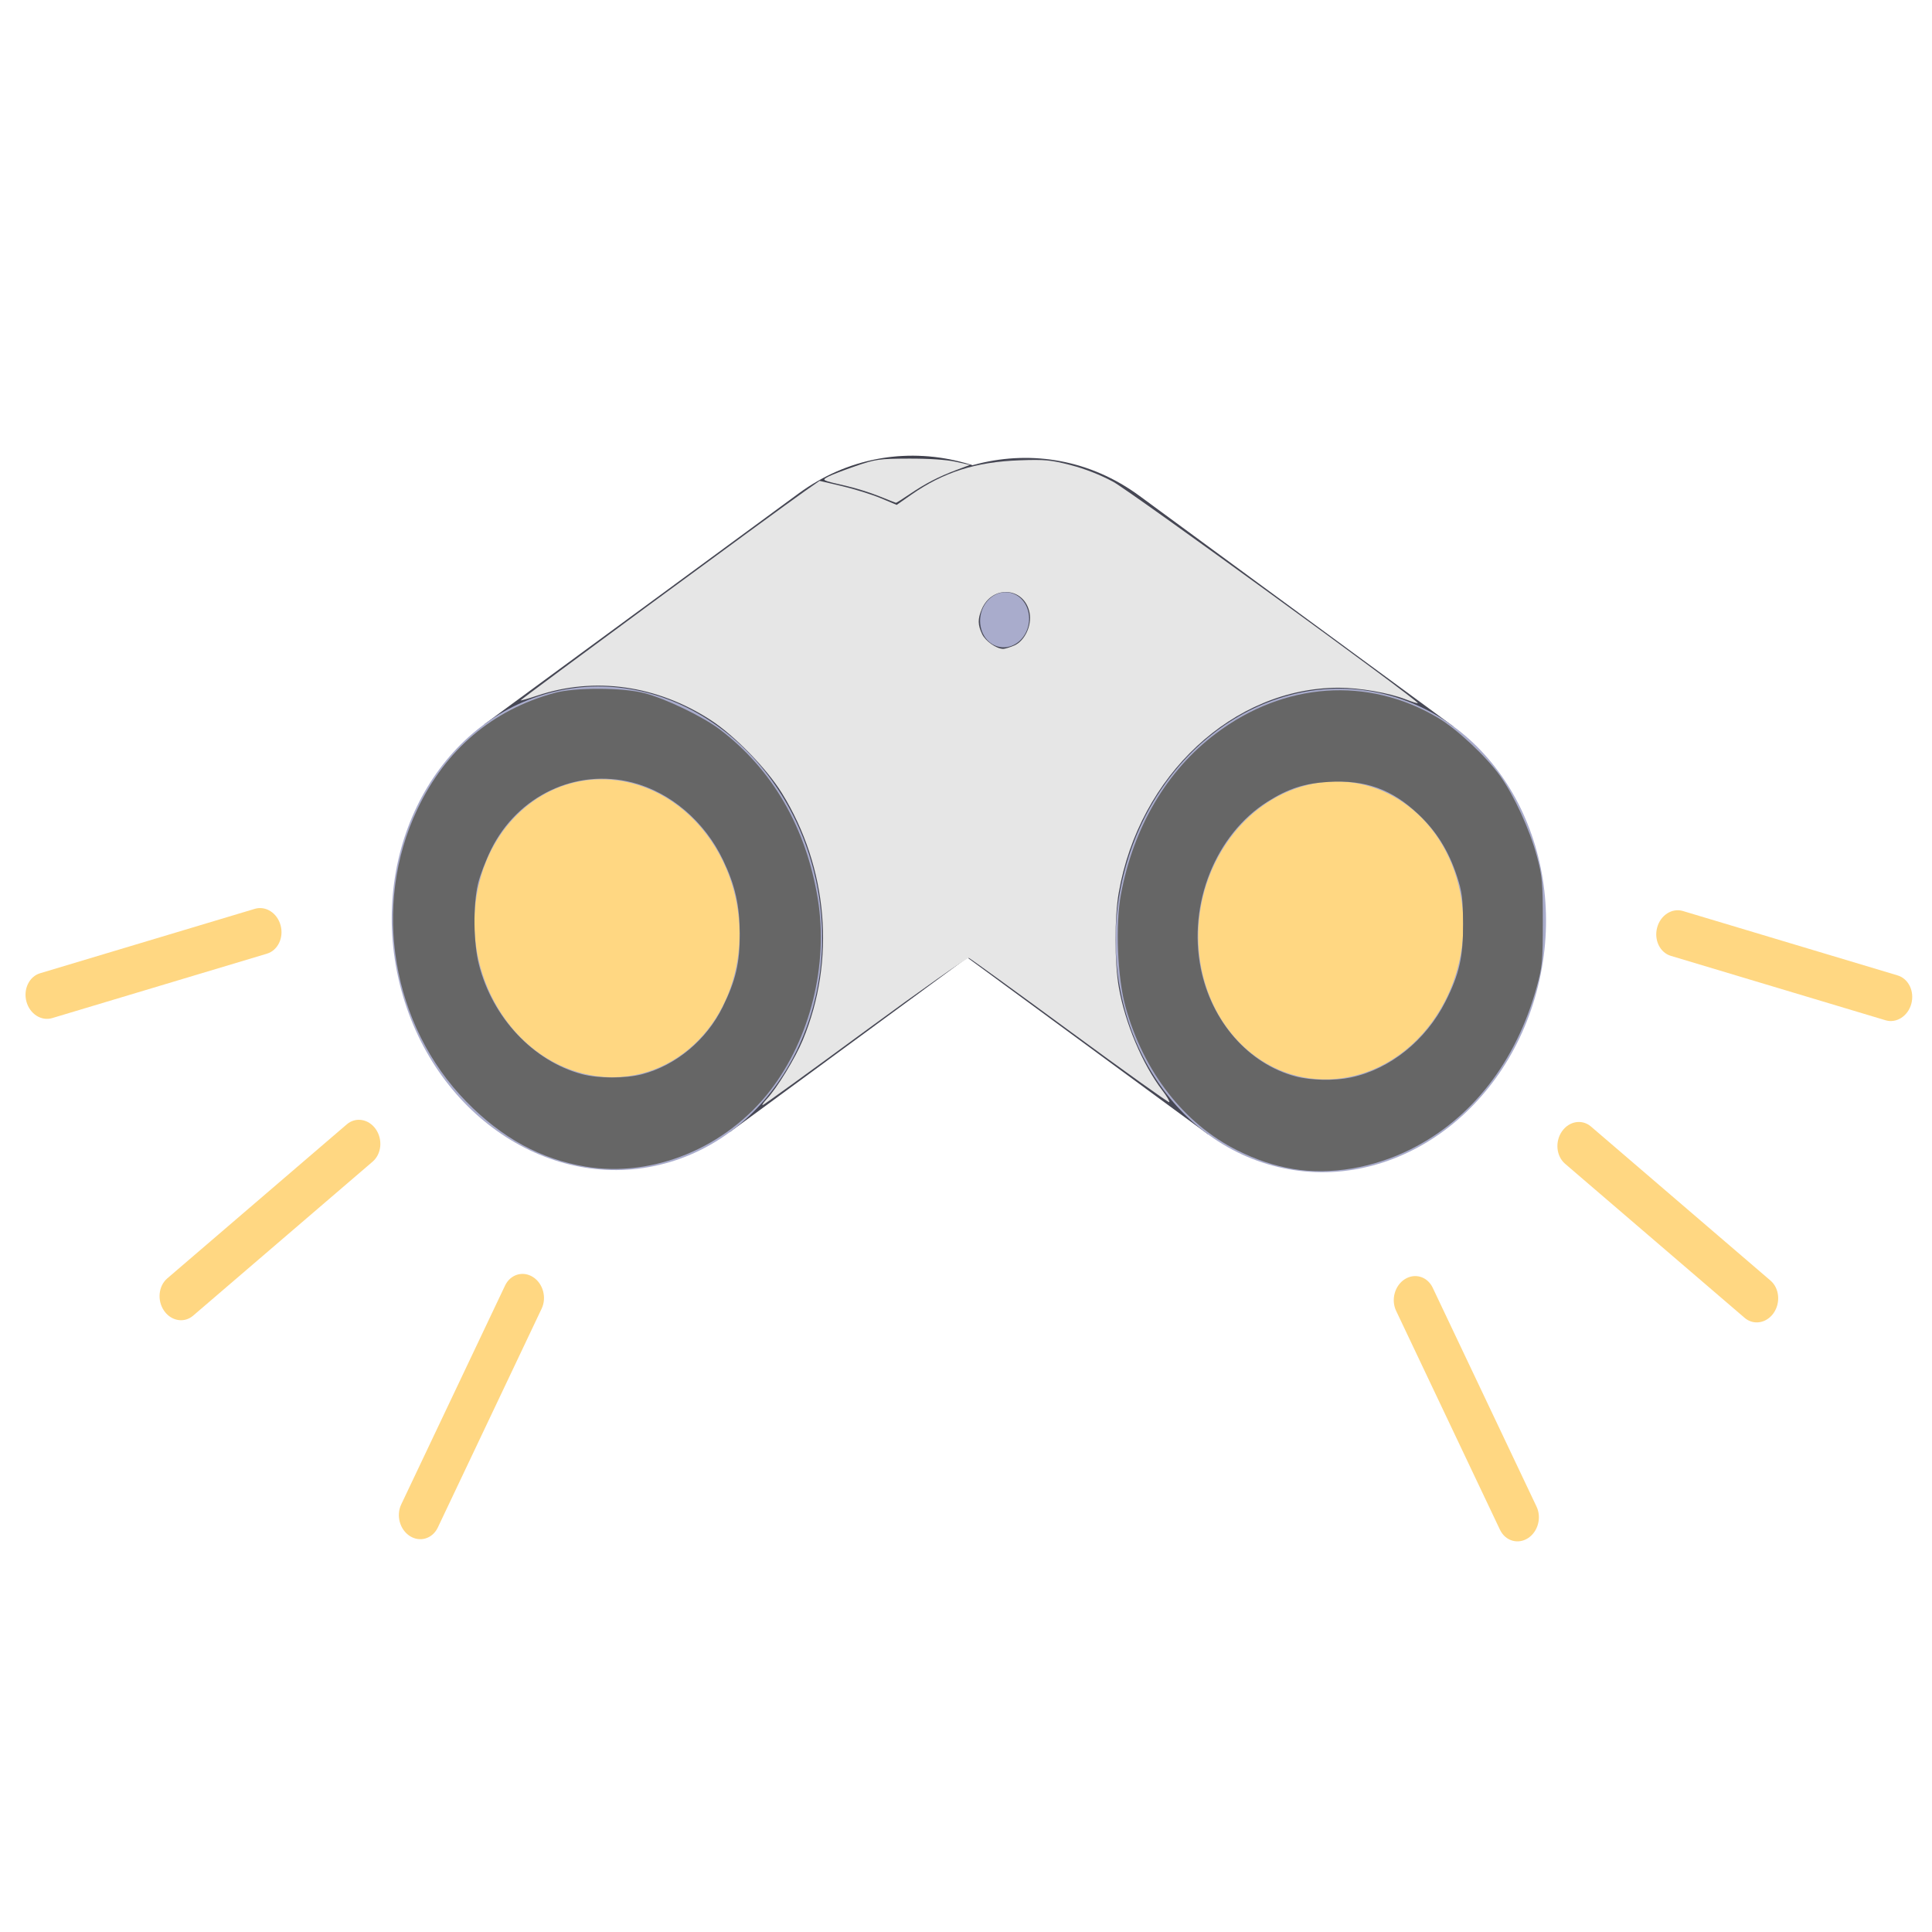
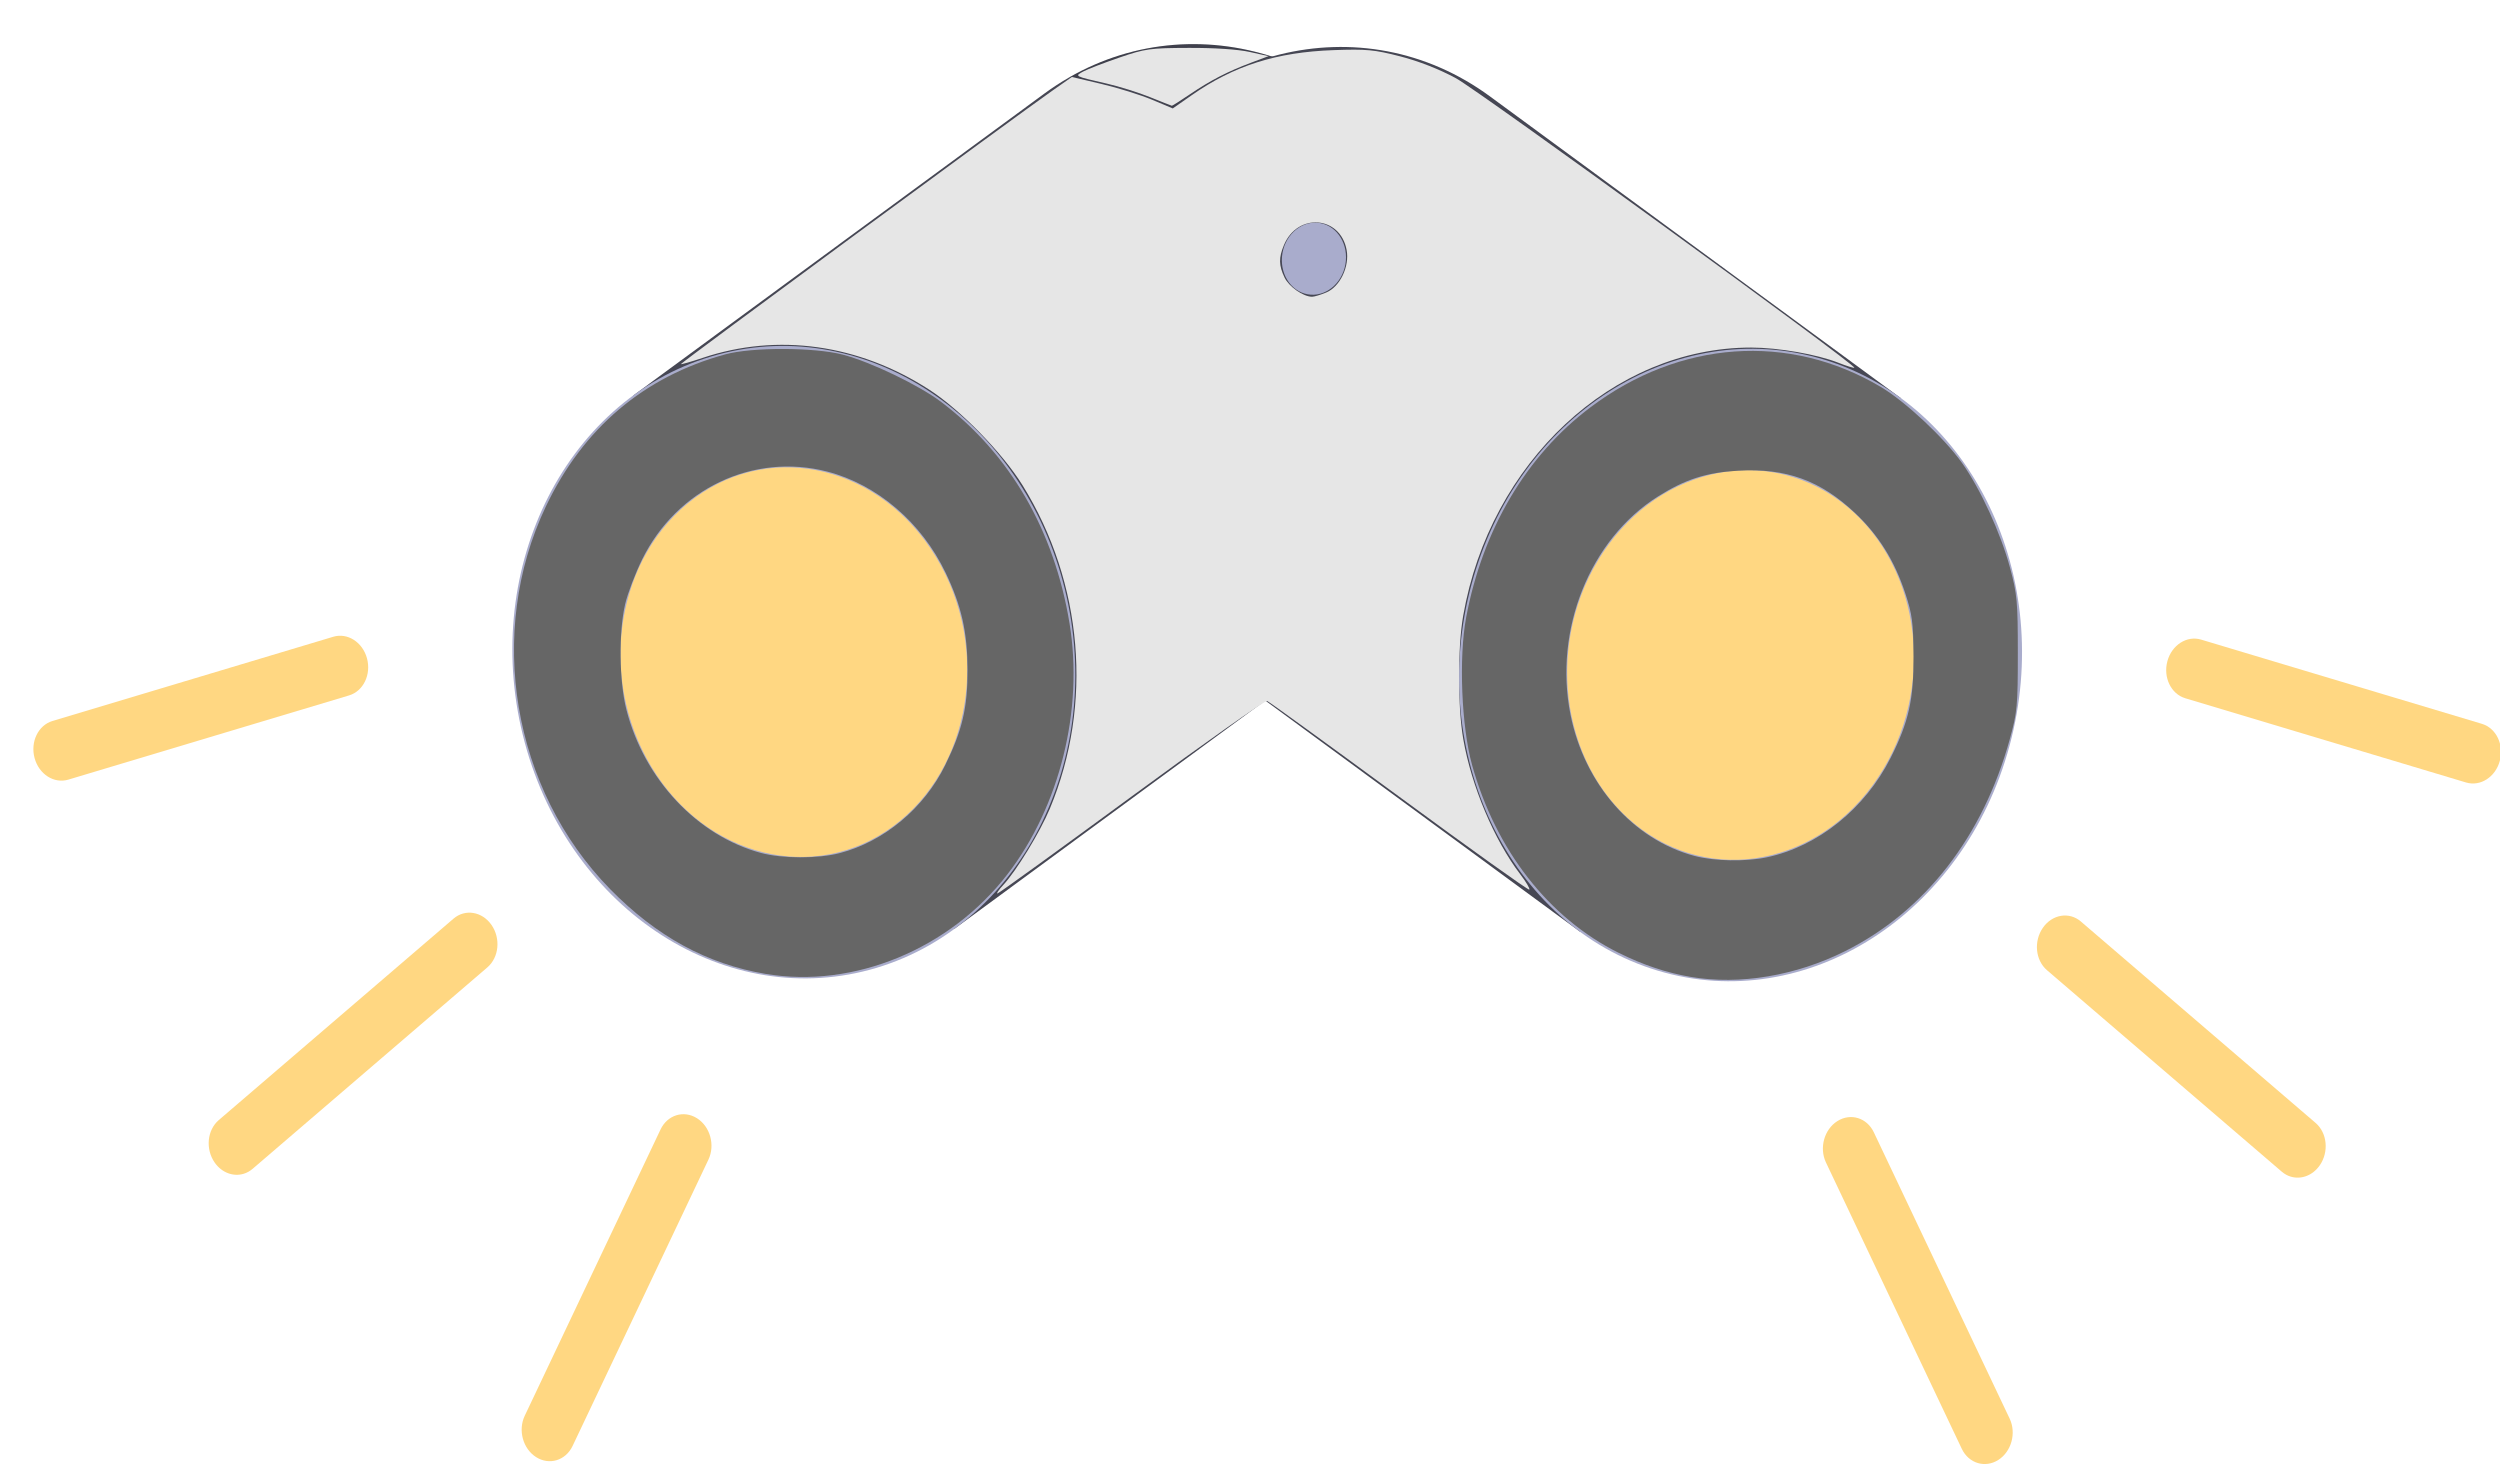
- <svg xmlns="http://www.w3.org/2000/svg" version="1.1" id="Layer_1" viewBox="0 0 512 512" xml:space="preserve">
+ <svg xmlns="http://www.w3.org/2000/svg" version="1.1" id="Layer_1" viewBox="0 0 506.56 298.012" xml:space="preserve" width="506.56" height="298.012">
  <defs id="defs35" />
-   <path style="fill:#464754;stroke-width:0.689" d="m 193.372,300.043 83.272,-61.154 c 25.871,-18.999 32.285,-58.599 14.325,-88.448 v 0 C 273.01,120.592 237.478,111.797 211.607,130.797 l -83.272,61.154 z" id="path6" />
-   <path style="opacity:0.1;stroke-width:0.689;enable-background:new" d="m 290.969,150.443 v 0 c -16.798,-27.92 -48.968,-37.415 -74.229,-22.979 19.955,2.319 39.16,14.451 51.448,34.874 v 0 c 15.094,25.086 15.707,55.964 3.909,79.891 l 4.545,-3.338 c 25.871,-19 32.285,-58.599 14.326,-88.447 z" id="path8" />
-   <g id="g20" transform="matrix(0.6215969,-0.1864718,0.1909734,0.706375,-42.78178,81.27608)">
+   <path style="fill:#464754;stroke-width:0.689" d="m 193.372,188.213 83.272,-61.154 C 302.515,108.06 308.929,68.461 290.969,38.612 v 0 C 273.01,8.762 237.478,-0.033 211.607,18.967 l -83.272,61.154 z" id="path6" />
+   <path style="opacity:0.1;stroke-width:0.689;enable-background:new" d="m 290.969,38.613 v 0 c -16.798,-27.92 -48.968,-37.415 -74.229,-22.979 19.955,2.319 39.16,14.451 51.448,34.874 v 0 c 15.094,25.086 15.707,55.964 3.909,79.891 l 4.545,-3.338 c 25.871,-19 32.285,-58.599 14.326,-88.447 z" id="path8" />
+   <g id="g20" transform="matrix(0.6215969,-0.1864718,0.1909734,0.706375,-42.78178,-30.55391)">
    <circle style="fill:#a9accc" cx="398.502" cy="221.844" r="9.996" id="circle16" />
    <circle style="fill:#a9accc" cx="236.748" cy="295.694" r="87.69" id="circle18" />
  </g>
-   <g id="g30" transform="matrix(0.6215969,-0.1864718,0.1909734,0.706375,-42.78178,81.27608)">
+   <g id="g30" transform="matrix(0.6215969,-0.1864718,0.1909734,0.706375,-42.78178,-30.55391)">
    <path style="fill:#ffd782" d="m 288.248,279.269 c 9.056,28.393 -6.676,58.86 -35.07,67.916 -28.394,9.056 -58.86,-6.676 -67.916,-35.07 -9.056,-28.394 6.676,-58.86 35.07,-67.916 28.394,-9.057 58.859,6.677 67.916,35.07 z" id="path22" />
    <path style="fill:#ffd782" d="m 29.14,387.652 c -3.342,0 -6.502,-2.005 -7.816,-5.299 -1.72,-4.316 0.384,-9.207 4.698,-10.928 l 87.219,-34.77 c 4.316,-1.72 9.208,0.384 10.928,4.698 1.72,4.316 -0.384,9.207 -4.698,10.928 l -87.219,34.77 c -1.022,0.408 -2.076,0.601 -3.112,0.601 z" id="path24" />
    <path style="fill:#ffd782" d="M 99.948,269.115 H 8.411 C 3.766,269.115 0,265.349 0,260.704 c 0,-4.645 3.766,-8.411 8.411,-8.411 h 91.537 c 4.645,0 8.411,3.766 8.411,8.411 0,4.645 -3.766,8.411 -8.411,8.411 z" id="path26" />
    <path style="fill:#ffd782" d="m 100.163,488.549 c -2.134,0 -4.268,-0.806 -5.907,-2.424 -3.307,-3.262 -3.342,-8.588 -0.08,-11.895 l 64.293,-65.157 c 3.262,-3.307 8.587,-3.342 11.895,-0.08 3.307,3.262 3.342,8.588 0.08,11.895 l -64.294,65.157 c -1.645,1.669 -3.815,2.504 -5.987,2.504 z" id="path28" />
  </g>
-   <path style="fill:#464754;stroke-width:0.689" d="M 320.154,300.62 236.882,239.466 C 211.011,220.467 204.597,180.868 222.557,151.019 v 0 c 17.959,-29.849 53.491,-38.645 79.362,-19.645 l 83.272,61.154 z" id="path6-1" />
-   <g id="g20-6" transform="matrix(-0.6215969,-0.1864718,-0.1909734,0.706375,556.308,81.85309)">
+   <path style="fill:#464754;stroke-width:0.689" d="M 320.154,188.79 236.882,127.636 C 211.011,108.637 204.597,69.038 222.557,39.189 v 0 C 240.517,9.339 276.048,0.544 301.919,19.544 l 83.272,61.154 z" id="path6-1" />
+   <g id="g20-6" transform="matrix(-0.6215969,-0.1864718,-0.1909734,0.706375,556.308,-29.9769)">
    <circle style="fill:#a9accc" cx="398.502" cy="221.844" r="9.996" id="circle16-7" />
    <circle style="fill:#a9accc" cx="236.748" cy="295.694" r="87.69" id="circle18-1" />
  </g>
-   <g id="g30-8" transform="matrix(-0.6215969,-0.1864718,-0.1909734,0.706375,556.308,81.85309)">
+   <g id="g30-8" transform="matrix(-0.6215969,-0.1864718,-0.1909734,0.706375,556.308,-29.9769)">
    <path style="fill:#ffd782" d="m 288.248,279.269 c 9.056,28.393 -6.676,58.86 -35.07,67.916 -28.394,9.056 -58.86,-6.676 -67.916,-35.07 -9.056,-28.394 6.676,-58.86 35.07,-67.916 28.394,-9.057 58.859,6.677 67.916,35.07 z" id="path22-9" />
    <path style="fill:#ffd782" d="m 29.14,387.652 c -3.342,0 -6.502,-2.005 -7.816,-5.299 -1.72,-4.316 0.384,-9.207 4.698,-10.928 l 87.219,-34.77 c 4.316,-1.72 9.208,0.384 10.928,4.698 1.72,4.316 -0.384,9.207 -4.698,10.928 l -87.219,34.77 c -1.022,0.408 -2.076,0.601 -3.112,0.601 z" id="path24-3" />
    <path style="fill:#ffd782" d="M 99.948,269.115 H 8.411 C 3.766,269.115 0,265.349 0,260.704 c 0,-4.645 3.766,-8.411 8.411,-8.411 h 91.537 c 4.645,0 8.411,3.766 8.411,8.411 0,4.645 -3.766,8.411 -8.411,8.411 z" id="path26-0" />
    <path style="fill:#ffd782" d="m 100.163,488.549 c -2.134,0 -4.268,-0.806 -5.907,-2.424 -3.307,-3.262 -3.342,-8.588 -0.08,-11.895 l 64.293,-65.157 c 3.262,-3.307 8.587,-3.342 11.895,-0.08 3.307,3.262 3.342,8.588 0.08,11.895 l -64.294,65.157 c -1.645,1.669 -3.815,2.504 -5.987,2.504 z" id="path28-0" />
  </g>
-   <path style="fill:#e6e6e6;stroke-width:0.604" d="m 203.233,291.211 c 2.671,-2.844 7.512,-10.773 9.515,-15.586 8.779,-21.089 6.696,-45.692 -5.542,-65.447 -4.04,-6.521 -12.576,-15.281 -18.86,-19.354 -14.279,-9.256 -30.78,-11.579 -45.99,-6.473 -2.327,0.781 -4.306,1.347 -4.398,1.258 -0.161,-0.158 67.59,-50.024 75.365,-55.47 l 3.87,-2.711 6.01,1.42 c 3.306,0.781 7.904,2.216 10.219,3.189 l 4.209,1.768 3.83,-2.677 c 8.583,-6 17.157,-8.727 28.744,-9.141 6.67,-0.238 8.255,-0.09 13.516,1.267 3.774,0.973 7.911,2.596 11.282,4.426 4.68,2.541 81.227,58.162 80.729,58.66 -0.104,0.104 -1.553,-0.348 -3.219,-1.005 -4.337,-1.71 -12.214,-3.081 -17.693,-3.081 -27.972,0 -52.919,23.23 -58.342,54.326 -1.141,6.543 -1.132,18.45 0.02,25.054 1.657,9.504 6.275,20.442 11.543,27.343 1.179,1.544 2.004,2.947 1.834,3.117 -0.17,0.17 -12.02,-8.298 -26.335,-18.817 -14.314,-10.519 -26.367,-19.253 -26.783,-19.408 -0.417,-0.155 -12.787,8.558 -27.491,19.362 -14.703,10.804 -26.927,19.644 -27.164,19.644 -0.237,0 0.272,-0.748 1.131,-1.662 z m 65.505,-120.121 c 2.783,-1.163 4.749,-5.276 4.121,-8.622 -1.298,-6.918 -9.943,-7.59 -12.702,-0.988 -1.079,2.582 -1.052,4.111 0.116,6.572 0.881,1.856 3.76,3.878 5.568,3.91 0.426,0.008 1.73,-0.385 2.896,-0.873 z" id="path2" />
-   <path style="fill:#e6e6e6;stroke-width:0.604" d="m 233.03,131.516 c -2.327,-0.941 -6.272,-2.177 -8.765,-2.747 -6.643,-1.52 -6.588,-1.491 -4.726,-2.476 0.892,-0.472 4.156,-1.728 7.254,-2.793 5.259,-1.806 6.195,-1.937 14.096,-1.967 5.179,-0.02 9.954,0.298 12.305,0.82 l 3.842,0.852 -3.576,1.344 c -4.739,1.781 -8.21,3.577 -12.386,6.407 -1.893,1.283 -3.526,2.319 -3.627,2.302 -0.101,-0.017 -2.088,-0.801 -4.416,-1.741 z" id="path3" />
-   <path style="fill:#666666;stroke-width:0.604" d="m 155.147,309.166 c -11.873,-1.993 -22.115,-7.576 -31.53,-17.189 -19.818,-20.235 -25.148,-51.974 -13.017,-77.509 7.537,-15.864 19.882,-26.333 36.362,-30.837 5.41,-1.479 18.026,-1.449 23.804,0.056 5.661,1.474 15.465,6.197 20.001,9.634 13.909,10.542 22.866,26.021 25.951,44.846 2.861,17.458 -1.98,37.029 -12.559,50.777 -11.695,15.199 -31.14,23.221 -49.012,20.221 z m 14.99,-24.472 c 9.008,-2.346 17.111,-9.11 21.403,-17.865 3.453,-7.043 4.527,-11.644 4.505,-19.292 -0.022,-7.628 -1.22,-12.933 -4.439,-19.646 -4.894,-10.207 -13.88,-17.888 -23.992,-20.508 -14.947,-3.873 -30.439,3.477 -37.494,17.788 -1.393,2.826 -2.946,6.906 -3.451,9.067 -1.329,5.687 -1.211,15.659 0.254,21.385 3.605,14.094 14.382,25.572 27.264,29.035 4.342,1.167 11.545,1.184 15.95,0.036 z" id="path4" />
-   <path style="fill:#666666;stroke-width:0.604" d="m 342.642,309.785 c -4.935,-0.833 -9.73,-2.434 -14.699,-4.908 -14.153,-7.048 -24.881,-20.809 -29.672,-38.061 -2.145,-7.724 -2.708,-21.768 -1.197,-29.858 3.325,-17.8 12.188,-32.801 25.155,-42.572 18.089,-13.63 40.237,-15.199 58.841,-4.169 4.993,2.96 12.796,10.257 16.465,15.397 3.703,5.187 7.846,14.214 9.73,21.202 1.458,5.408 1.594,6.887 1.595,17.396 0.002,10.585 -0.125,11.944 -1.613,17.343 -5.455,19.792 -17.167,34.88 -33.373,42.994 -9.978,4.996 -21.353,6.903 -31.233,5.236 z m 15.336,-24.239 c 10.399,-2.2 19.903,-9.84 25.127,-20.198 3.63,-7.199 4.672,-11.83 4.619,-20.531 -0.042,-6.786 -0.266,-8.518 -1.644,-12.694 -2.192,-6.646 -5.428,-11.839 -10.158,-16.302 -7.061,-6.662 -14.039,-9.187 -23.808,-8.614 -6.409,0.376 -10.695,1.762 -16.204,5.241 -13.771,8.697 -21.12,27.05 -17.691,44.181 2.822,14.1 12.673,25.323 25.13,28.632 4.049,1.076 10.315,1.198 14.629,0.285 z" id="path5" />
+   <path style="fill:#e6e6e6;stroke-width:0.604" d="m 203.233,179.381 c 2.671,-2.844 7.512,-10.773 9.515,-15.586 8.779,-21.089 6.696,-45.692 -5.542,-65.447 -4.04,-6.521 -12.576,-15.281 -18.86,-19.354 -14.279,-9.256 -30.78,-11.579 -45.99,-6.473 -2.327,0.781 -4.306,1.347 -4.398,1.258 -0.161,-0.158 67.59,-50.024 75.365,-55.47 l 3.87,-2.711 6.01,1.42 c 3.306,0.781 7.904,2.216 10.219,3.189 l 4.209,1.768 3.83,-2.677 c 8.583,-6 17.157,-8.727 28.744,-9.141 6.67,-0.238 8.255,-0.09 13.516,1.267 3.774,0.973 7.911,2.596 11.282,4.426 4.68,2.541 81.227,58.162 80.729,58.66 -0.104,0.104 -1.553,-0.348 -3.219,-1.005 -4.337,-1.71 -12.214,-3.081 -17.693,-3.081 -27.972,0 -52.919,23.23 -58.342,54.326 -1.141,6.543 -1.132,18.45 0.02,25.054 1.657,9.504 6.275,20.442 11.543,27.343 1.179,1.544 2.004,2.947 1.834,3.117 -0.17,0.17 -12.02,-8.298 -26.335,-18.817 -14.314,-10.519 -26.367,-19.253 -26.783,-19.408 -0.417,-0.155 -12.787,8.558 -27.491,19.362 -14.703,10.804 -26.927,19.644 -27.164,19.644 -0.237,0 0.272,-0.748 1.131,-1.662 z m 65.505,-120.121 c 2.783,-1.163 4.749,-5.276 4.121,-8.622 -1.298,-6.918 -9.943,-7.59 -12.702,-0.988 -1.079,2.582 -1.052,4.111 0.116,6.572 0.881,1.856 3.76,3.878 5.568,3.91 0.426,0.008 1.73,-0.385 2.896,-0.873 z" id="path2" />
+   <path style="fill:#e6e6e6;stroke-width:0.604" d="m 233.03,19.687 c -2.327,-0.941 -6.272,-2.177 -8.765,-2.747 -6.643,-1.52 -6.588,-1.491 -4.726,-2.476 0.892,-0.472 4.156,-1.728 7.254,-2.793 5.259,-1.806 6.195,-1.937 14.096,-1.967 5.179,-0.02 9.954,0.298 12.305,0.82 l 3.842,0.852 -3.576,1.344 c -4.739,1.781 -8.21,3.577 -12.386,6.407 -1.893,1.283 -3.526,2.319 -3.627,2.302 -0.101,-0.017 -2.088,-0.801 -4.416,-1.741 z" id="path3" />
+   <path style="fill:#666666;stroke-width:0.604" d="m 155.147,197.336 c -11.873,-1.993 -22.115,-7.576 -31.53,-17.189 -19.818,-20.235 -25.148,-51.974 -13.017,-77.509 7.537,-15.864 19.882,-26.333 36.362,-30.837 5.41,-1.479 18.026,-1.449 23.804,0.056 5.661,1.474 15.465,6.197 20.001,9.634 13.909,10.542 22.866,26.021 25.951,44.846 2.861,17.458 -1.98,37.029 -12.559,50.777 -11.695,15.199 -31.14,23.221 -49.012,20.221 z m 14.99,-24.472 c 9.008,-2.346 17.111,-9.11 21.403,-17.865 3.453,-7.043 4.527,-11.644 4.505,-19.292 -0.022,-7.628 -1.22,-12.933 -4.439,-19.646 -4.894,-10.207 -13.88,-17.888 -23.992,-20.508 -14.947,-3.873 -30.439,3.477 -37.494,17.788 -1.393,2.826 -2.946,6.906 -3.451,9.067 -1.329,5.687 -1.211,15.659 0.254,21.385 3.605,14.094 14.382,25.572 27.264,29.035 4.342,1.167 11.545,1.184 15.95,0.036 z" id="path4" />
+   <path style="fill:#666666;stroke-width:0.604" d="m 342.642,197.955 c -4.935,-0.833 -9.73,-2.434 -14.699,-4.908 -14.153,-7.048 -24.881,-20.809 -29.672,-38.061 -2.145,-7.724 -2.708,-21.768 -1.197,-29.858 3.325,-17.8 12.188,-32.801 25.155,-42.572 18.089,-13.63 40.237,-15.199 58.841,-4.169 4.993,2.96 12.796,10.257 16.465,15.397 3.703,5.187 7.846,14.214 9.73,21.202 1.458,5.408 1.594,6.887 1.595,17.396 0.002,10.585 -0.125,11.944 -1.613,17.343 -5.455,19.792 -17.167,34.88 -33.373,42.994 -9.978,4.996 -21.353,6.903 -31.233,5.236 z m 15.336,-24.239 c 10.399,-2.2 19.903,-9.84 25.127,-20.198 3.63,-7.199 4.672,-11.83 4.619,-20.531 -0.042,-6.786 -0.266,-8.518 -1.644,-12.694 -2.192,-6.646 -5.428,-11.839 -10.158,-16.302 -7.061,-6.662 -14.039,-9.187 -23.808,-8.614 -6.409,0.376 -10.695,1.762 -16.204,5.241 -13.771,8.697 -21.12,27.05 -17.691,44.181 2.822,14.1 12.673,25.323 25.13,28.632 4.049,1.076 10.315,1.198 14.629,0.285 z" id="path5" />
</svg>
